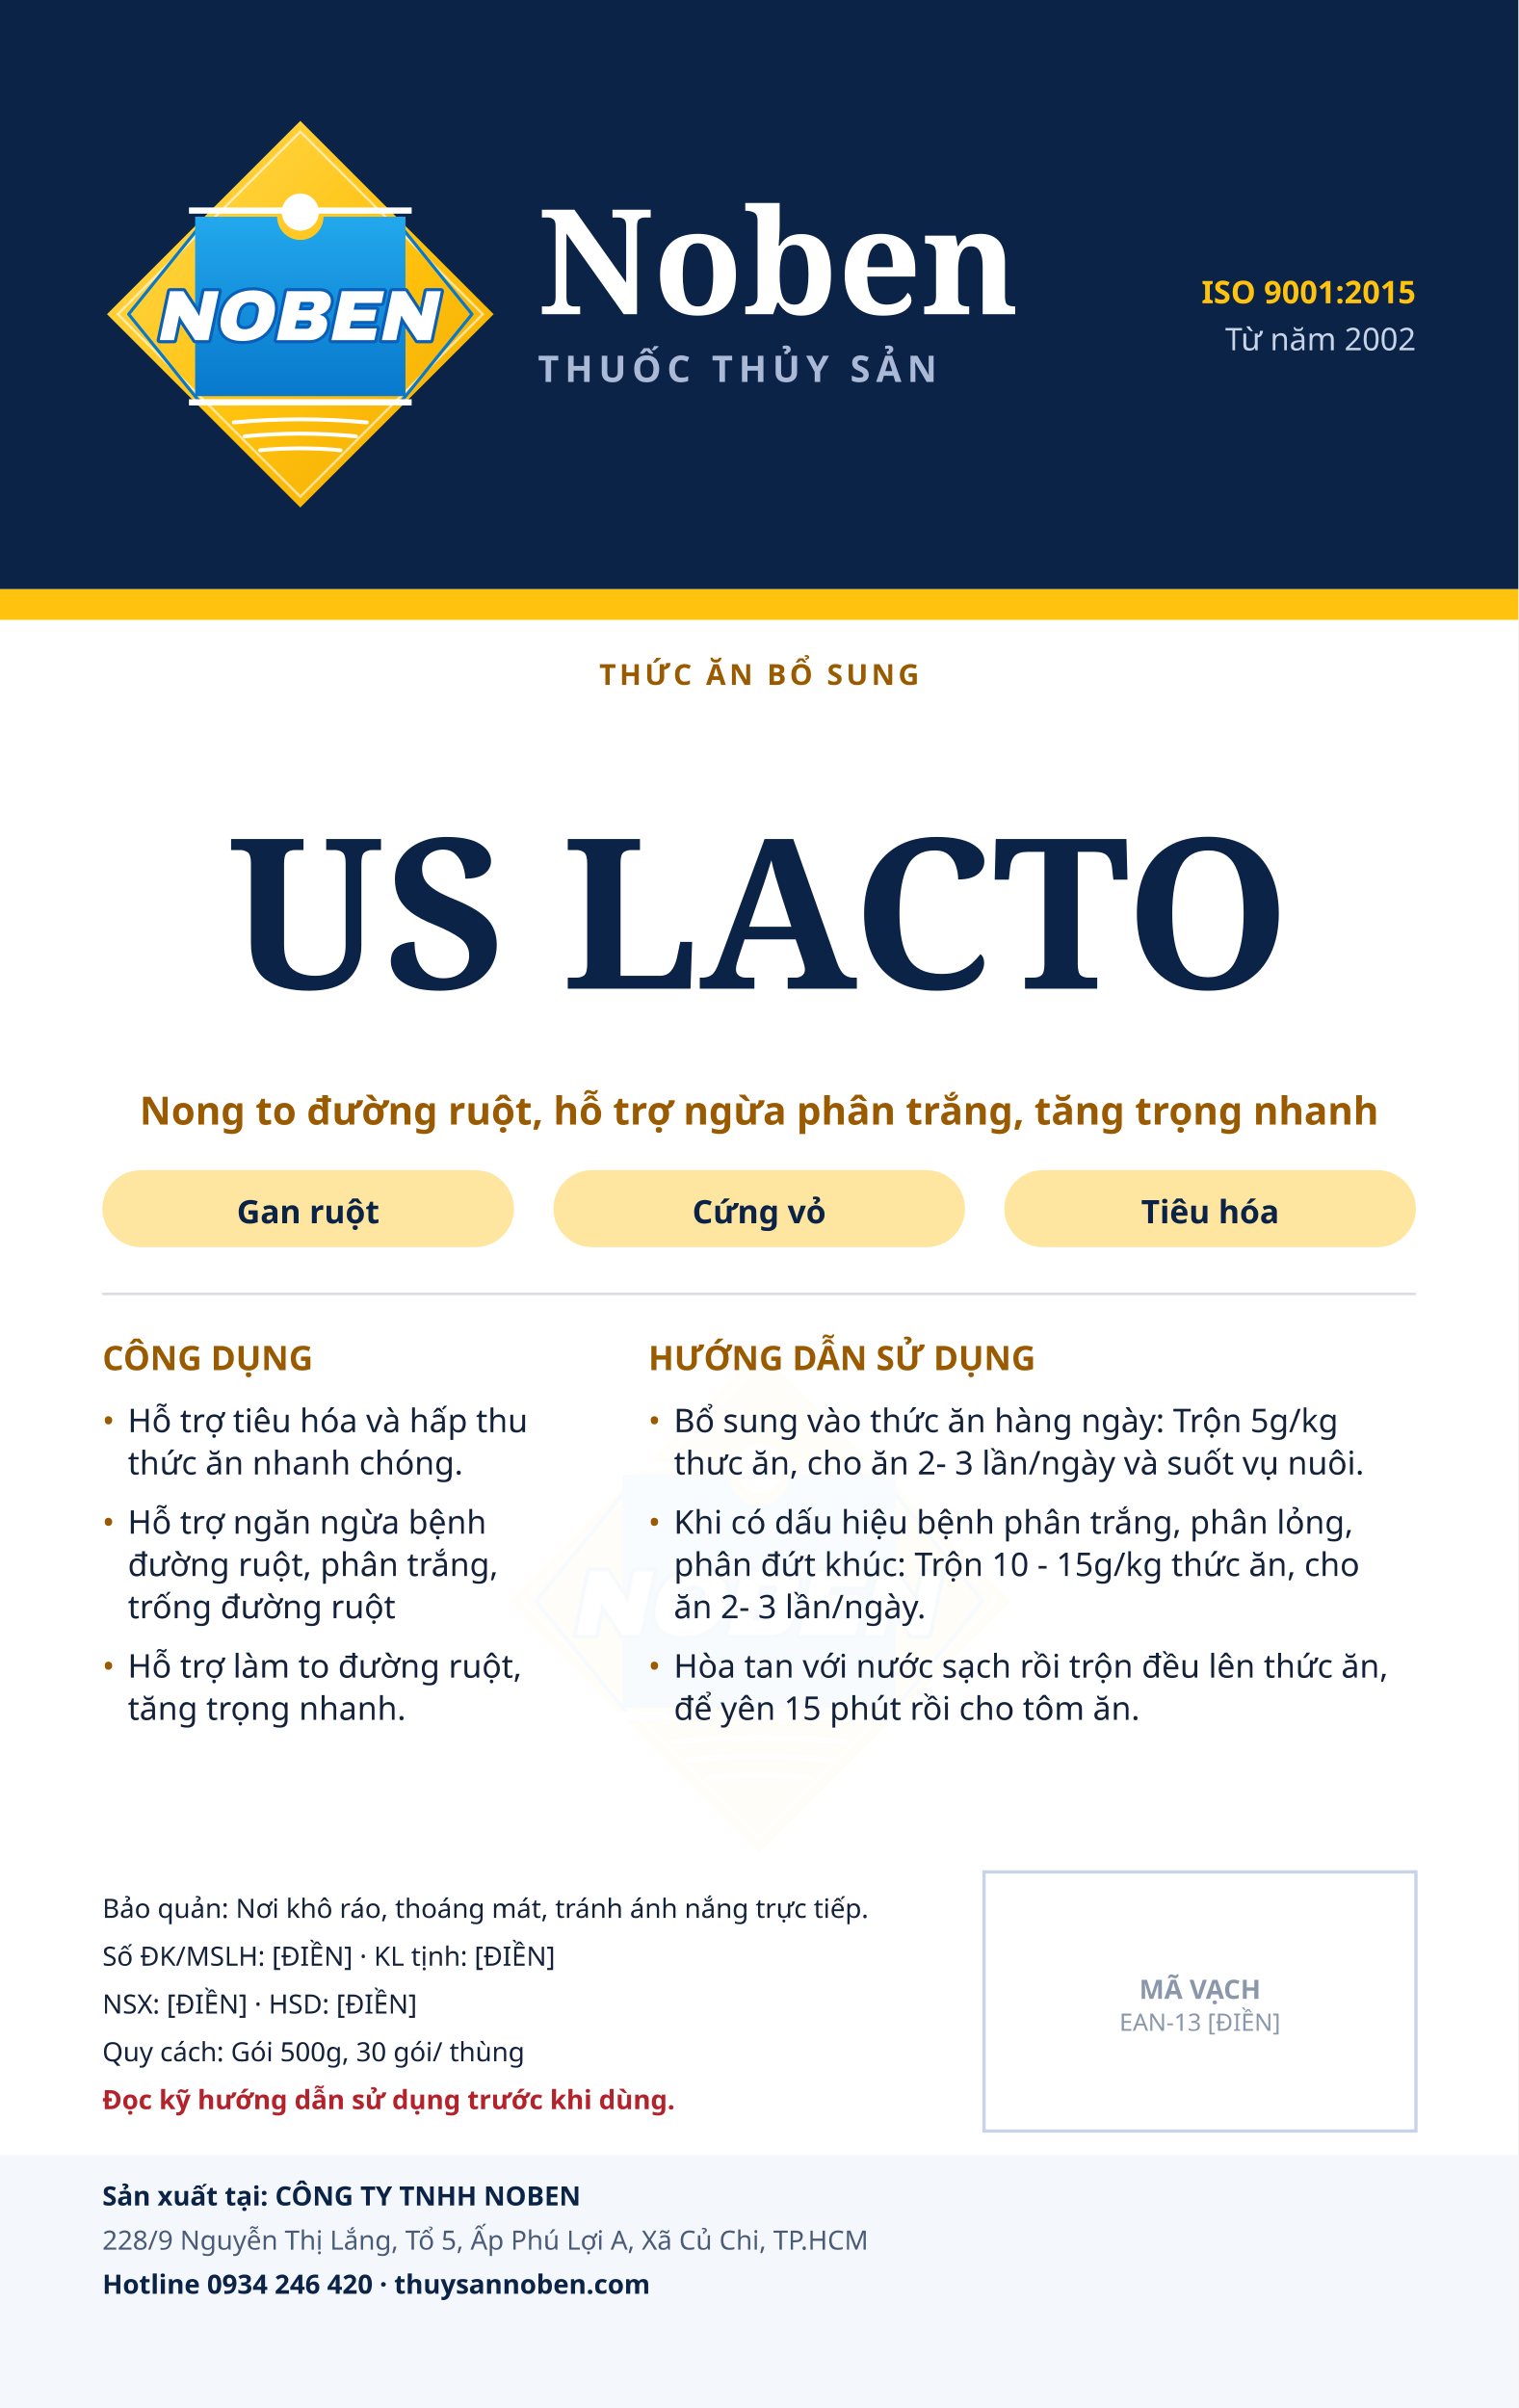
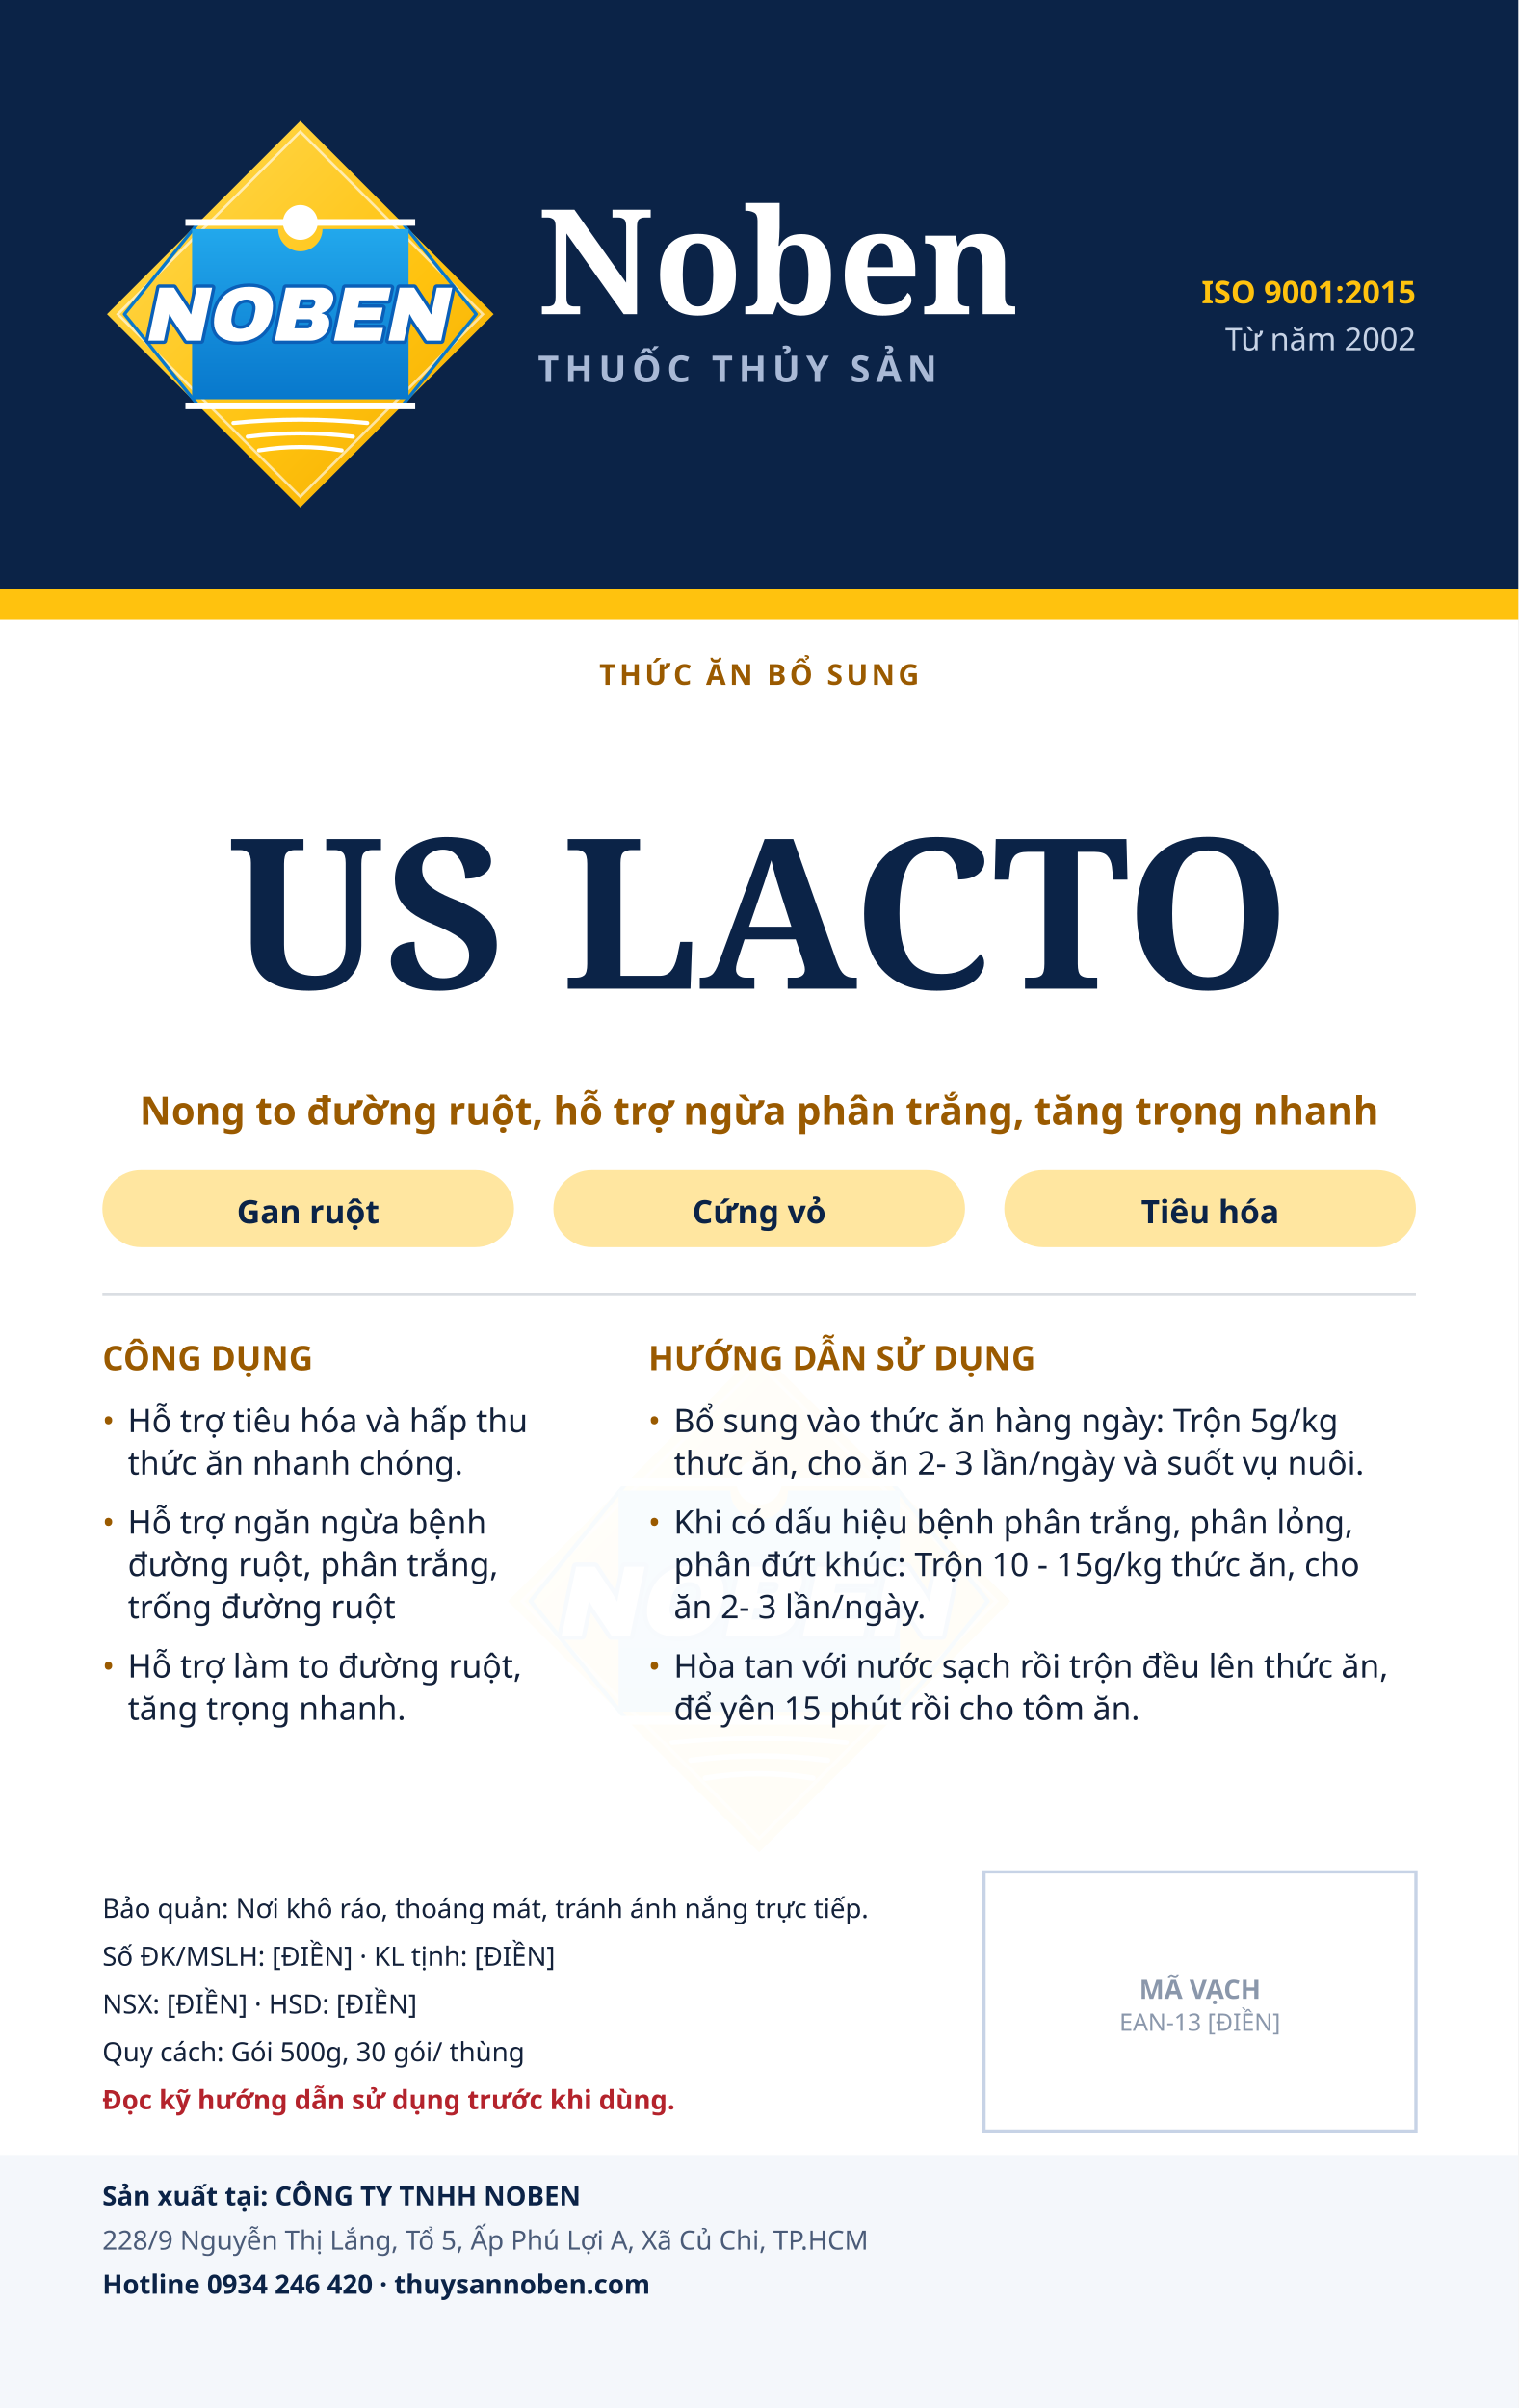
<svg xmlns="http://www.w3.org/2000/svg" xmlns:xlink="http://www.w3.org/1999/xlink" width="116mm" height="183.98mm" viewBox="-3 -3 116 183.98" data-trim="110 177.98" data-tran-le="3" data-an-toan="4.82">
  <defs>
    <clipPath id="nb-trang-giua">
      <rect x="0" y="44.36" width="110" height="117.29" />
    </clipPath>
  </defs>
  <g id="nen">
    <rect x="-3" y="-3" width="116" height="183.98" fill="#ffffff" />
    <rect x="-3" y="161.65" width="116" height="19.33" fill="#f4f7fb" />
    <g opacity="0.035" clip-path="url(#nb-trang-giua)">
      <use href="#nb-mark-art" xlink:href="#nb-mark-art" transform="translate(35.35 99.68) scale(0.07677)" />
    </g>
  </g>
  <g id="dai-thuong-hieu" data-khung="38.09 0 67.09 42.02">
    <rect x="-3" y="-3" width="116" height="45.02" fill="#0b2347" />
    <rect x="-3" y="42.02" width="116" height="2.34" fill="#ffc20e" />
    <text font-family="'Playfair Display ExtraBold', 'Playfair Display', serif" font-weight="800" font-size="11.18" fill="#ffffff" x="38.09" y="21.01">Noben</text>
    <text font-family="'Be Vietnam Pro SemiBold', 'Be Vietnam Pro', sans-serif" font-weight="600" font-size="2.79" fill="#a9b9d6" letter-spacing="0.45" x="38.09" y="26.18">THUỐC THỦY SẢN</text>
    <text font-family="'Be Vietnam Pro SemiBold', 'Be Vietnam Pro', sans-serif" font-weight="600" font-size="2.39" fill="#ffc20e" text-anchor="end" x="105.18" y="20.17">ISO 9001:2015</text>
    <text font-family="'Be Vietnam Pro', sans-serif" font-weight="400" font-size="2.39" fill="#c7d3e6" text-anchor="end" x="105.18" y="23.76">Từ năm 2002</text>
  </g>
  <g id="logo">
    <g transform="translate(4.82 5.88) scale(0.05908)">
      <g id="nb-mark-art">
        <defs>
          <linearGradient id="nb-g" x1="0" y1="0" x2="1" y2="1">
            <stop offset="0" stop-color="#ffdb57" />
-             <stop offset=".55" stop-color="#ffc20e" />
+             <stop offset=".618" stop-color="#ffc20e" />
            <stop offset="1" stop-color="#f2a900" />
          </linearGradient>
          <linearGradient id="nb-b" x1="0" y1="0" x2="0" y2="1">
            <stop offset="0" stop-color="#22a8ec" />
+             <stop offset=".618" stop-color="#1289d8" />
            <stop offset="1" stop-color="#0878cc" />
          </linearGradient>
        </defs>
        <path d="M256 6 L506 256 L256 506 L6 256 Z" fill="url(#nb-g)" />
-         <path d="M256 20 L492 256 L256 492 L20 256 Z" fill="none" stroke="#fff" stroke-opacity=".6" stroke-width="3" />
-         <path d="M384 140 L478 256 L384 372 M128 140 L34 256 L128 372" fill="none" stroke="#0878cc" stroke-width="4" stroke-linejoin="round" stroke-linecap="round" />
-         <path d="M112 122 H400 M112 370 H400" stroke="#fff" stroke-width="8" />
-         <path d="M120 130 H226 A30 30 0 0 0 286 130 H392 V362 H120 Z" fill="url(#nb-b)" />
-         <circle cx="256" cy="124" r="24" fill="#fff" />
-         <g transform="translate(67.4 289.6)">
-           <path d="M6.808 0.0 20.1 -63.296H37.396L52.312 -40.572Q52.947 -39.652 53.96 -37.904Q54.973 -36.156 56.022 -34.362Q57.071 -32.568 57.575 -31.464L58.074 -31.648Q58.523 -34.224 59.054 -36.754Q59.586 -39.284 59.856 -40.572L64.628 -63.296H83.12L69.828 0.0H52.624L35.765 -25.3Q34.587 -27.14 33.802 -28.658Q33.017 -30.176 32.295 -31.556L31.796 -31.372Q31.521 -29.624 31.154 -27.876Q30.787 -26.128 30.613 -25.3L25.3 0.0Z M113.676 1.104Q102.912 1.104 96.049 -2.576Q89.186 -6.256 86.674 -13.57Q84.162 -20.884 86.422 -31.648Q88.702 -42.504 94.276 -49.772Q99.85 -57.04 108.259 -60.72Q116.668 -64.4 127.432 -64.4Q138.288 -64.4 145.151 -60.72Q152.014 -57.04 154.536 -49.772Q157.058 -42.504 154.778 -31.648Q152.518 -20.884 146.934 -13.57Q141.35 -6.256 132.941 -2.576Q124.532 1.104 113.676 1.104ZM116.864 -14.076Q120.176 -14.076 122.928 -15.134Q125.68 -16.192 127.788 -18.124Q129.896 -20.056 131.294 -22.77Q132.692 -25.484 133.368 -28.704L134.604 -34.592Q135.281 -37.812 135.022 -40.526Q134.764 -43.24 133.468 -45.172Q132.172 -47.104 129.864 -48.162Q127.556 -49.22 124.244 -49.22Q120.932 -49.22 118.18 -48.162Q115.428 -47.104 113.366 -45.172Q111.304 -43.24 109.906 -40.526Q108.509 -37.812 107.832 -34.592L106.596 -28.704Q105.92 -25.484 106.178 -22.77Q106.436 -20.056 107.686 -18.124Q108.936 -16.192 111.244 -15.134Q113.552 -14.076 116.864 -14.076Z M158.08 0.0 171.372 -63.296H213.508Q218.292 -63.296 221.833 -61.318Q225.373 -59.34 227.031 -55.844Q228.689 -52.348 227.723 -47.748Q226.757 -43.148 224.667 -40.204Q222.577 -37.26 219.827 -35.558Q217.078 -33.856 214.052 -33.028L213.975 -32.66Q217.132 -31.924 219.469 -30.13Q221.807 -28.336 222.786 -25.116Q223.766 -21.896 222.704 -16.836Q221.641 -11.776 218.365 -8.004Q215.089 -4.232 210.504 -2.116Q205.92 0.0 200.768 0.0ZM181.503 -14.72H196.959Q199.075 -14.72 200.672 -16.192Q202.269 -17.664 202.888 -20.608Q203.177 -21.988 202.821 -23.138Q202.464 -24.288 201.542 -24.932Q200.619 -25.576 199.239 -25.576H183.783ZM186.526 -38.64H200.51Q201.982 -38.64 203.139 -39.33Q204.296 -40.02 205.165 -41.308Q206.033 -42.596 206.439 -44.528Q206.864 -46.552 205.783 -47.978Q204.703 -49.404 202.771 -49.404H188.787Z M228.932 0.0 242.224 -63.296H296.964L293.776 -48.116H259.368L257.533 -39.376H286.973L283.92 -24.84H254.48L252.452 -15.18H287.504L284.316 0.0Z M294.08 0.0 307.372 -63.296H324.668L339.584 -40.572Q340.219 -39.652 341.232 -37.904Q342.245 -36.156 343.294 -34.362Q344.343 -32.568 344.847 -31.464L345.346 -31.648Q345.795 -34.224 346.326 -36.754Q346.858 -39.284 347.128 -40.572L351.9 -63.296H370.392L357.1 0.0H339.896L323.037 -25.3Q321.859 -27.14 321.074 -28.658Q320.289 -30.176 319.567 -31.556L319.068 -31.372Q318.793 -29.624 318.426 -27.876Q318.059 -26.128 317.885 -25.3L312.572 0.0Z" fill="none" stroke="#0a5fb8" stroke-width="8" stroke-linejoin="round" />
+         <path d="M256 19.93 L492.07 256 L256 492.07 L19.93 256 Z" fill="none" stroke="#fff" stroke-opacity=".618" stroke-width="3.29" />
+         <path d="M387.36 137.36 L483.46 256 L387.36 374.64 M124.64 137.36 L28.54 256 L124.64 374.64" fill="none" stroke="#0878cc" stroke-width="4.18" stroke-linejoin="round" stroke-linecap="round" />
+         <path d="M107.42 137.36 H404.58 M107.42 374.64 H404.58" stroke="#fff" stroke-width="8.61" />
+         <path d="M116.03 145.97 H227.33 A28.67 28.67 0 0 0 284.67 145.97 H395.97 V366.03 H116.03 Z" fill="url(#nb-b)" />
+         <circle cx="256" cy="137.36" r="22.54" fill="#fff" />
+         <g transform="translate(52.1 290.22) scale(1.08111)">
+           <path d="M6.808 0.0 20.1 -63.296H37.396L52.312 -40.572Q52.947 -39.652 53.96 -37.904Q54.973 -36.156 56.022 -34.362Q57.071 -32.568 57.575 -31.464L58.074 -31.648Q58.523 -34.224 59.054 -36.754Q59.586 -39.284 59.856 -40.572L64.628 -63.296H83.12L69.828 0.0H52.624L35.765 -25.3Q34.587 -27.14 33.802 -28.658Q33.017 -30.176 32.295 -31.556L31.796 -31.372Q31.521 -29.624 31.154 -27.876Q30.787 -26.128 30.613 -25.3L25.3 0.0Z M113.676 1.104Q102.912 1.104 96.049 -2.576Q89.186 -6.256 86.674 -13.57Q84.162 -20.884 86.422 -31.648Q88.702 -42.504 94.276 -49.772Q99.85 -57.04 108.259 -60.72Q116.668 -64.4 127.432 -64.4Q138.288 -64.4 145.151 -60.72Q152.014 -57.04 154.536 -49.772Q157.058 -42.504 154.778 -31.648Q152.518 -20.884 146.934 -13.57Q141.35 -6.256 132.941 -2.576Q124.532 1.104 113.676 1.104ZM116.864 -14.076Q120.176 -14.076 122.928 -15.134Q125.68 -16.192 127.788 -18.124Q129.896 -20.056 131.294 -22.77Q132.692 -25.484 133.368 -28.704L134.604 -34.592Q135.281 -37.812 135.022 -40.526Q134.764 -43.24 133.468 -45.172Q132.172 -47.104 129.864 -48.162Q127.556 -49.22 124.244 -49.22Q120.932 -49.22 118.18 -48.162Q115.428 -47.104 113.366 -45.172Q111.304 -43.24 109.906 -40.526Q108.509 -37.812 107.832 -34.592L106.596 -28.704Q105.92 -25.484 106.178 -22.77Q106.436 -20.056 107.686 -18.124Q108.936 -16.192 111.244 -15.134Q113.552 -14.076 116.864 -14.076Z M158.08 0.0 171.372 -63.296H213.508Q218.292 -63.296 221.833 -61.318Q225.373 -59.34 227.031 -55.844Q228.689 -52.348 227.723 -47.748Q226.757 -43.148 224.667 -40.204Q222.577 -37.26 219.827 -35.558Q217.078 -33.856 214.052 -33.028L213.975 -32.66Q217.132 -31.924 219.469 -30.13Q221.807 -28.336 222.786 -25.116Q223.766 -21.896 222.704 -16.836Q221.641 -11.776 218.365 -8.004Q215.089 -4.232 210.504 -2.116Q205.92 0.0 200.768 0.0ZM181.503 -14.72H196.959Q199.075 -14.72 200.672 -16.192Q202.269 -17.664 202.888 -20.608Q203.177 -21.988 202.821 -23.138Q202.464 -24.288 201.542 -24.932Q200.619 -25.576 199.239 -25.576H183.783ZM186.526 -38.64H200.51Q201.982 -38.64 203.139 -39.33Q204.296 -40.02 205.165 -41.308Q206.033 -42.596 206.439 -44.528Q206.864 -46.552 205.783 -47.978Q204.703 -49.404 202.771 -49.404H188.787Z M228.932 0.0 242.224 -63.296H296.964L293.776 -48.116H259.368L257.533 -39.376H286.973L283.92 -24.84H254.48L252.452 -15.18H287.504L284.316 0.0Z M294.08 0.0 307.372 -63.296H324.668L339.584 -40.572Q340.219 -39.652 341.232 -37.904Q342.245 -36.156 343.294 -34.362Q344.343 -32.568 344.847 -31.464L345.346 -31.648Q345.795 -34.224 346.326 -36.754Q346.858 -39.284 347.128 -40.572L351.9 -63.296H370.392L357.1 0.0H339.896L323.037 -25.3Q321.859 -27.14 321.074 -28.658Q320.289 -30.176 319.567 -31.556L319.068 -31.372Q318.793 -29.624 318.426 -27.876Q318.059 -26.128 317.885 -25.3L312.572 0.0Z" fill="none" stroke="#0a5fb8" stroke-width="7.96" stroke-linejoin="round" />
          <path d="M6.808 0.0 20.1 -63.296H37.396L52.312 -40.572Q52.947 -39.652 53.96 -37.904Q54.973 -36.156 56.022 -34.362Q57.071 -32.568 57.575 -31.464L58.074 -31.648Q58.523 -34.224 59.054 -36.754Q59.586 -39.284 59.856 -40.572L64.628 -63.296H83.12L69.828 0.0H52.624L35.765 -25.3Q34.587 -27.14 33.802 -28.658Q33.017 -30.176 32.295 -31.556L31.796 -31.372Q31.521 -29.624 31.154 -27.876Q30.787 -26.128 30.613 -25.3L25.3 0.0Z M113.676 1.104Q102.912 1.104 96.049 -2.576Q89.186 -6.256 86.674 -13.57Q84.162 -20.884 86.422 -31.648Q88.702 -42.504 94.276 -49.772Q99.85 -57.04 108.259 -60.72Q116.668 -64.4 127.432 -64.4Q138.288 -64.4 145.151 -60.72Q152.014 -57.04 154.536 -49.772Q157.058 -42.504 154.778 -31.648Q152.518 -20.884 146.934 -13.57Q141.35 -6.256 132.941 -2.576Q124.532 1.104 113.676 1.104ZM116.864 -14.076Q120.176 -14.076 122.928 -15.134Q125.68 -16.192 127.788 -18.124Q129.896 -20.056 131.294 -22.77Q132.692 -25.484 133.368 -28.704L134.604 -34.592Q135.281 -37.812 135.022 -40.526Q134.764 -43.24 133.468 -45.172Q132.172 -47.104 129.864 -48.162Q127.556 -49.22 124.244 -49.22Q120.932 -49.22 118.18 -48.162Q115.428 -47.104 113.366 -45.172Q111.304 -43.24 109.906 -40.526Q108.509 -37.812 107.832 -34.592L106.596 -28.704Q105.92 -25.484 106.178 -22.77Q106.436 -20.056 107.686 -18.124Q108.936 -16.192 111.244 -15.134Q113.552 -14.076 116.864 -14.076Z M158.08 0.0 171.372 -63.296H213.508Q218.292 -63.296 221.833 -61.318Q225.373 -59.34 227.031 -55.844Q228.689 -52.348 227.723 -47.748Q226.757 -43.148 224.667 -40.204Q222.577 -37.26 219.827 -35.558Q217.078 -33.856 214.052 -33.028L213.975 -32.66Q217.132 -31.924 219.469 -30.13Q221.807 -28.336 222.786 -25.116Q223.766 -21.896 222.704 -16.836Q221.641 -11.776 218.365 -8.004Q215.089 -4.232 210.504 -2.116Q205.92 0.0 200.768 0.0ZM181.503 -14.72H196.959Q199.075 -14.72 200.672 -16.192Q202.269 -17.664 202.888 -20.608Q203.177 -21.988 202.821 -23.138Q202.464 -24.288 201.542 -24.932Q200.619 -25.576 199.239 -25.576H183.783ZM186.526 -38.64H200.51Q201.982 -38.64 203.139 -39.33Q204.296 -40.02 205.165 -41.308Q206.033 -42.596 206.439 -44.528Q206.864 -46.552 205.783 -47.978Q204.703 -49.404 202.771 -49.404H188.787Z M228.932 0.0 242.224 -63.296H296.964L293.776 -48.116H259.368L257.533 -39.376H286.973L283.92 -24.84H254.48L252.452 -15.18H287.504L284.316 0.0Z M294.08 0.0 307.372 -63.296H324.668L339.584 -40.572Q340.219 -39.652 341.232 -37.904Q342.245 -36.156 343.294 -34.362Q344.343 -32.568 344.847 -31.464L345.346 -31.648Q345.795 -34.224 346.326 -36.754Q346.858 -39.284 347.128 -40.572L351.9 -63.296H370.392L357.1 0.0H339.896L323.037 -25.3Q321.859 -27.14 321.074 -28.658Q320.289 -30.176 319.567 -31.556L319.068 -31.372Q318.793 -29.624 318.426 -27.876Q318.059 -26.128 317.885 -25.3L312.572 0.0Z" fill="#fff" />
        </g>
-         <path d="M170 396 Q256 388 342 396 M184 414 Q256 407 328 414 M204 432 Q256 427 308 432" fill="none" stroke="#fff" stroke-width="5" stroke-linecap="round" />
+         <path d="M169.5 396.67 Q256 388.06 342.5 396.67 M188 414.39 Q256 405.78 324 414.39 M202.54 432.12 Q256 423.5 309.46 432.12" fill="none" stroke="#fff" stroke-width="5.32" stroke-linecap="round" />
      </g>
    </g>
  </g>
  <g id="ten-san-pham" data-khung="4.82 44.36 100.36 54.29">
    <text font-family="'Be Vietnam Pro SemiBold', 'Be Vietnam Pro', sans-serif" font-weight="600" font-size="2.2" fill="#9a5a00" text-anchor="middle" letter-spacing="0.26">
      <tspan x="55" y="49.33">THỨC ĂN BỔ SUNG</tspan>
    </text>
    <text font-family="'Playfair Display ExtraBold', 'Playfair Display', serif" font-weight="800" font-size="16.02" fill="#0b2347" text-anchor="middle">
      <tspan x="55" y="72.54">US LACTO</tspan>
    </text>
    <text font-family="'Be Vietnam Pro SemiBold', 'Be Vietnam Pro', sans-serif" font-weight="600" font-size="2.97" fill="#9a5a00" text-anchor="middle">
      <tspan x="55" y="82.92">Nong to đường ruột, hỗ trợ ngừa phân trắng, tăng trọng nhanh</tspan>
    </text>
    <rect x="4.82" y="86.4" width="31.45" height="5.89" rx="2.95" fill="#ffe6a0" />
    <text font-family="'Be Vietnam Pro SemiBold', 'Be Vietnam Pro', sans-serif" font-weight="600" font-size="2.47" fill="#0b2347" text-anchor="middle">
      <tspan x="20.54" y="90.46">Gan ruột</tspan>
    </text>
    <rect x="39.28" y="86.4" width="31.45" height="5.89" rx="2.95" fill="#ffe6a0" />
    <text font-family="'Be Vietnam Pro SemiBold', 'Be Vietnam Pro', sans-serif" font-weight="600" font-size="2.47" fill="#0b2347" text-anchor="middle">
      <tspan x="55" y="90.46">Cứng vỏ</tspan>
    </text>
    <rect x="73.73" y="86.4" width="31.45" height="5.89" rx="2.95" fill="#ffe6a0" />
    <text font-family="'Be Vietnam Pro SemiBold', 'Be Vietnam Pro', sans-serif" font-weight="600" font-size="2.47" fill="#0b2347" text-anchor="middle">
      <tspan x="89.46" y="90.46">Tiêu hóa</tspan>
    </text>
  </g>
  <g id="cong-dung" data-khung="4.82 98.65 36.25 30.43">
    <line x1="4.82" y1="95.86" x2="105.18" y2="95.86" stroke="#0b2347" stroke-opacity="0.15" stroke-width="0.2" />
    <text font-family="'Be Vietnam Pro SemiBold', 'Be Vietnam Pro', sans-serif" font-weight="600" font-size="2.58" fill="#9a5a00">
      <tspan x="4.82" y="101.68">CÔNG DỤNG</tspan>
    </text>
    <text font-family="'Be Vietnam Pro', sans-serif" font-weight="400" font-size="2.48" fill="#9a5a00" x="4.82" y="106.42">•</text>
    <text font-family="'Be Vietnam Pro', sans-serif" font-weight="400" font-size="2.48" fill="#13213a">
      <tspan x="6.76" y="106.42">Hỗ trợ tiêu hóa và hấp thu</tspan>
      <tspan x="6.76" y="109.65">thức ăn nhanh chóng.</tspan>
    </text>
    <text font-family="'Be Vietnam Pro', sans-serif" font-weight="400" font-size="2.48" fill="#9a5a00" x="4.82" y="114.18">•</text>
    <text font-family="'Be Vietnam Pro', sans-serif" font-weight="400" font-size="2.48" fill="#13213a">
      <tspan x="6.76" y="114.18">Hỗ trợ ngăn ngừa bệnh</tspan>
      <tspan x="6.76" y="117.41">đường ruột, phân trắng,</tspan>
      <tspan x="6.76" y="120.64">trống đường ruột</tspan>
    </text>
    <text font-family="'Be Vietnam Pro', sans-serif" font-weight="400" font-size="2.48" fill="#9a5a00" x="4.82" y="125.17">•</text>
    <text font-family="'Be Vietnam Pro', sans-serif" font-weight="400" font-size="2.48" fill="#13213a">
      <tspan x="6.76" y="125.17">Hỗ trợ làm to đường ruột,</tspan>
      <tspan x="6.76" y="128.4">tăng trọng nhanh.</tspan>
    </text>
  </g>
  <g id="huong-dan" data-khung="46.53 98.65 58.65 30.43">
    <text font-family="'Be Vietnam Pro SemiBold', 'Be Vietnam Pro', sans-serif" font-weight="600" font-size="2.58" fill="#9a5a00">
      <tspan x="46.53" y="101.68">HƯỚNG DẪN SỬ DỤNG</tspan>
    </text>
    <text font-family="'Be Vietnam Pro', sans-serif" font-weight="400" font-size="2.48" fill="#9a5a00" x="46.53" y="106.42">•</text>
    <text font-family="'Be Vietnam Pro', sans-serif" font-weight="400" font-size="2.48" fill="#13213a">
      <tspan x="48.48" y="106.42">Bổ sung vào thức ăn hàng ngày: Trộn 5g/kg</tspan>
      <tspan x="48.48" y="109.65">thưc ăn, cho ăn 2- 3 lần/ngày và suốt vụ nuôi.</tspan>
    </text>
    <text font-family="'Be Vietnam Pro', sans-serif" font-weight="400" font-size="2.48" fill="#9a5a00" x="46.53" y="114.18">•</text>
    <text font-family="'Be Vietnam Pro', sans-serif" font-weight="400" font-size="2.48" fill="#13213a">
      <tspan x="48.48" y="114.18">Khi có dấu hiệu bệnh phân trắng, phân lỏng,</tspan>
      <tspan x="48.48" y="117.41">phân đứt khúc: Trộn 10 - 15g/kg thức ăn, cho</tspan>
      <tspan x="48.48" y="120.64">ăn 2- 3 lần/ngày.</tspan>
    </text>
    <text font-family="'Be Vietnam Pro', sans-serif" font-weight="400" font-size="2.48" fill="#9a5a00" x="46.53" y="125.17">•</text>
    <text font-family="'Be Vietnam Pro', sans-serif" font-weight="400" font-size="2.48" fill="#13213a">
      <tspan x="48.48" y="125.17">Hòa tan với nước sạch rồi trộn đều lên thức ăn,</tspan>
      <tspan x="48.48" y="128.4">để yên 15 phút rồi cho tôm ăn.</tspan>
    </text>
  </g>
  <g id="thanh-phan">
</g>
  <g id="phap-ly" data-khung="4.82 140.02 100.36 33.14">
    <text font-family="'Be Vietnam Pro', sans-serif" font-weight="400" font-size="2.03" fill="#13213a">
      <tspan x="4.82" y="143.53">Bảo quản: Nơi khô ráo, thoáng mát, tránh ánh nắng trực tiếp.</tspan>
    </text>
    <text font-family="'Be Vietnam Pro', sans-serif" font-weight="400" font-size="2.03" fill="#13213a">
      <tspan x="4.82" y="147.19">Số ĐK/MSLH: [ĐIỀN] · KL tịnh: [ĐIỀN]</tspan>
    </text>
    <text font-family="'Be Vietnam Pro', sans-serif" font-weight="400" font-size="2.03" fill="#13213a">
      <tspan x="4.82" y="150.84">NSX: [ĐIỀN] · HSD: [ĐIỀN]</tspan>
    </text>
    <text font-family="'Be Vietnam Pro', sans-serif" font-weight="400" font-size="2.03" fill="#13213a">
      <tspan x="4.82" y="154.49">Quy cách: Gói 500g, 30 gói/ thùng</tspan>
    </text>
    <text font-family="'Be Vietnam Pro SemiBold', 'Be Vietnam Pro', sans-serif" font-weight="600" font-size="2.03" fill="#b4232c">
      <tspan x="4.82" y="158.15">Đọc kỹ hướng dẫn sử dụng trước khi dùng.</tspan>
    </text>
    <text font-family="'Be Vietnam Pro SemiBold', 'Be Vietnam Pro', sans-serif" font-weight="600" font-size="2.03" fill="#0b2347">
      <tspan x="4.82" y="165.51">Sản xuất tại: CÔNG TY TNHH NOBEN</tspan>
    </text>
    <text font-family="'Be Vietnam Pro', sans-serif" font-weight="400" font-size="2.03" fill="#4a5b78">
      <tspan x="4.82" y="168.88">228/9 Nguyễn Thị Lắng, Tổ 5, Ấp Phú Lợi A, Xã Củ Chi, TP.HCM</tspan>
    </text>
    <text font-family="'Be Vietnam Pro SemiBold', 'Be Vietnam Pro', sans-serif" font-weight="600" font-size="2.03" fill="#0b2347">
      <tspan x="4.82" y="172.25">Hotline 0934 246 420 · thuysannoben.com</tspan>
    </text>
  </g>
  <g id="ma-vach" data-khung="72.18 140.02 33 19.8">
    <rect x="72.18" y="140.02" width="33" height="19.8" fill="#ffffff" stroke="#c7d3e6" stroke-width="0.25" />
    <text font-family="'Be Vietnam Pro SemiBold', 'Be Vietnam Pro', sans-serif" font-weight="600" font-size="2.03" fill="#8a97ab" text-anchor="middle" x="88.68" y="149.72">MÃ VẠCH</text>
    <text font-family="'Be Vietnam Pro', sans-serif" font-weight="400" font-size="1.83" fill="#8a97ab" text-anchor="middle" x="88.68" y="152.16">EAN-13 [ĐIỀN]</text>
  </g>
  <g id="vung-an-toan" display="none">
    <rect x="-3" y="-3" width="116" height="183.98" fill="none" stroke="#e6007e" stroke-width="0.2" />
    <rect x="0" y="0" width="110" height="177.98" fill="none" stroke="#00a0e9" stroke-width="0.25" />
    <rect x="4.82" y="4.82" width="100.36" height="168.34" fill="none" stroke="#2fb34a" stroke-width="0.2" stroke-dasharray="1 1" />
    <line x1="0" y1="110" x2="110" y2="110" stroke="#ffc20e" stroke-width="0.2" stroke-dasharray="2 1" />
  </g>
</svg>
